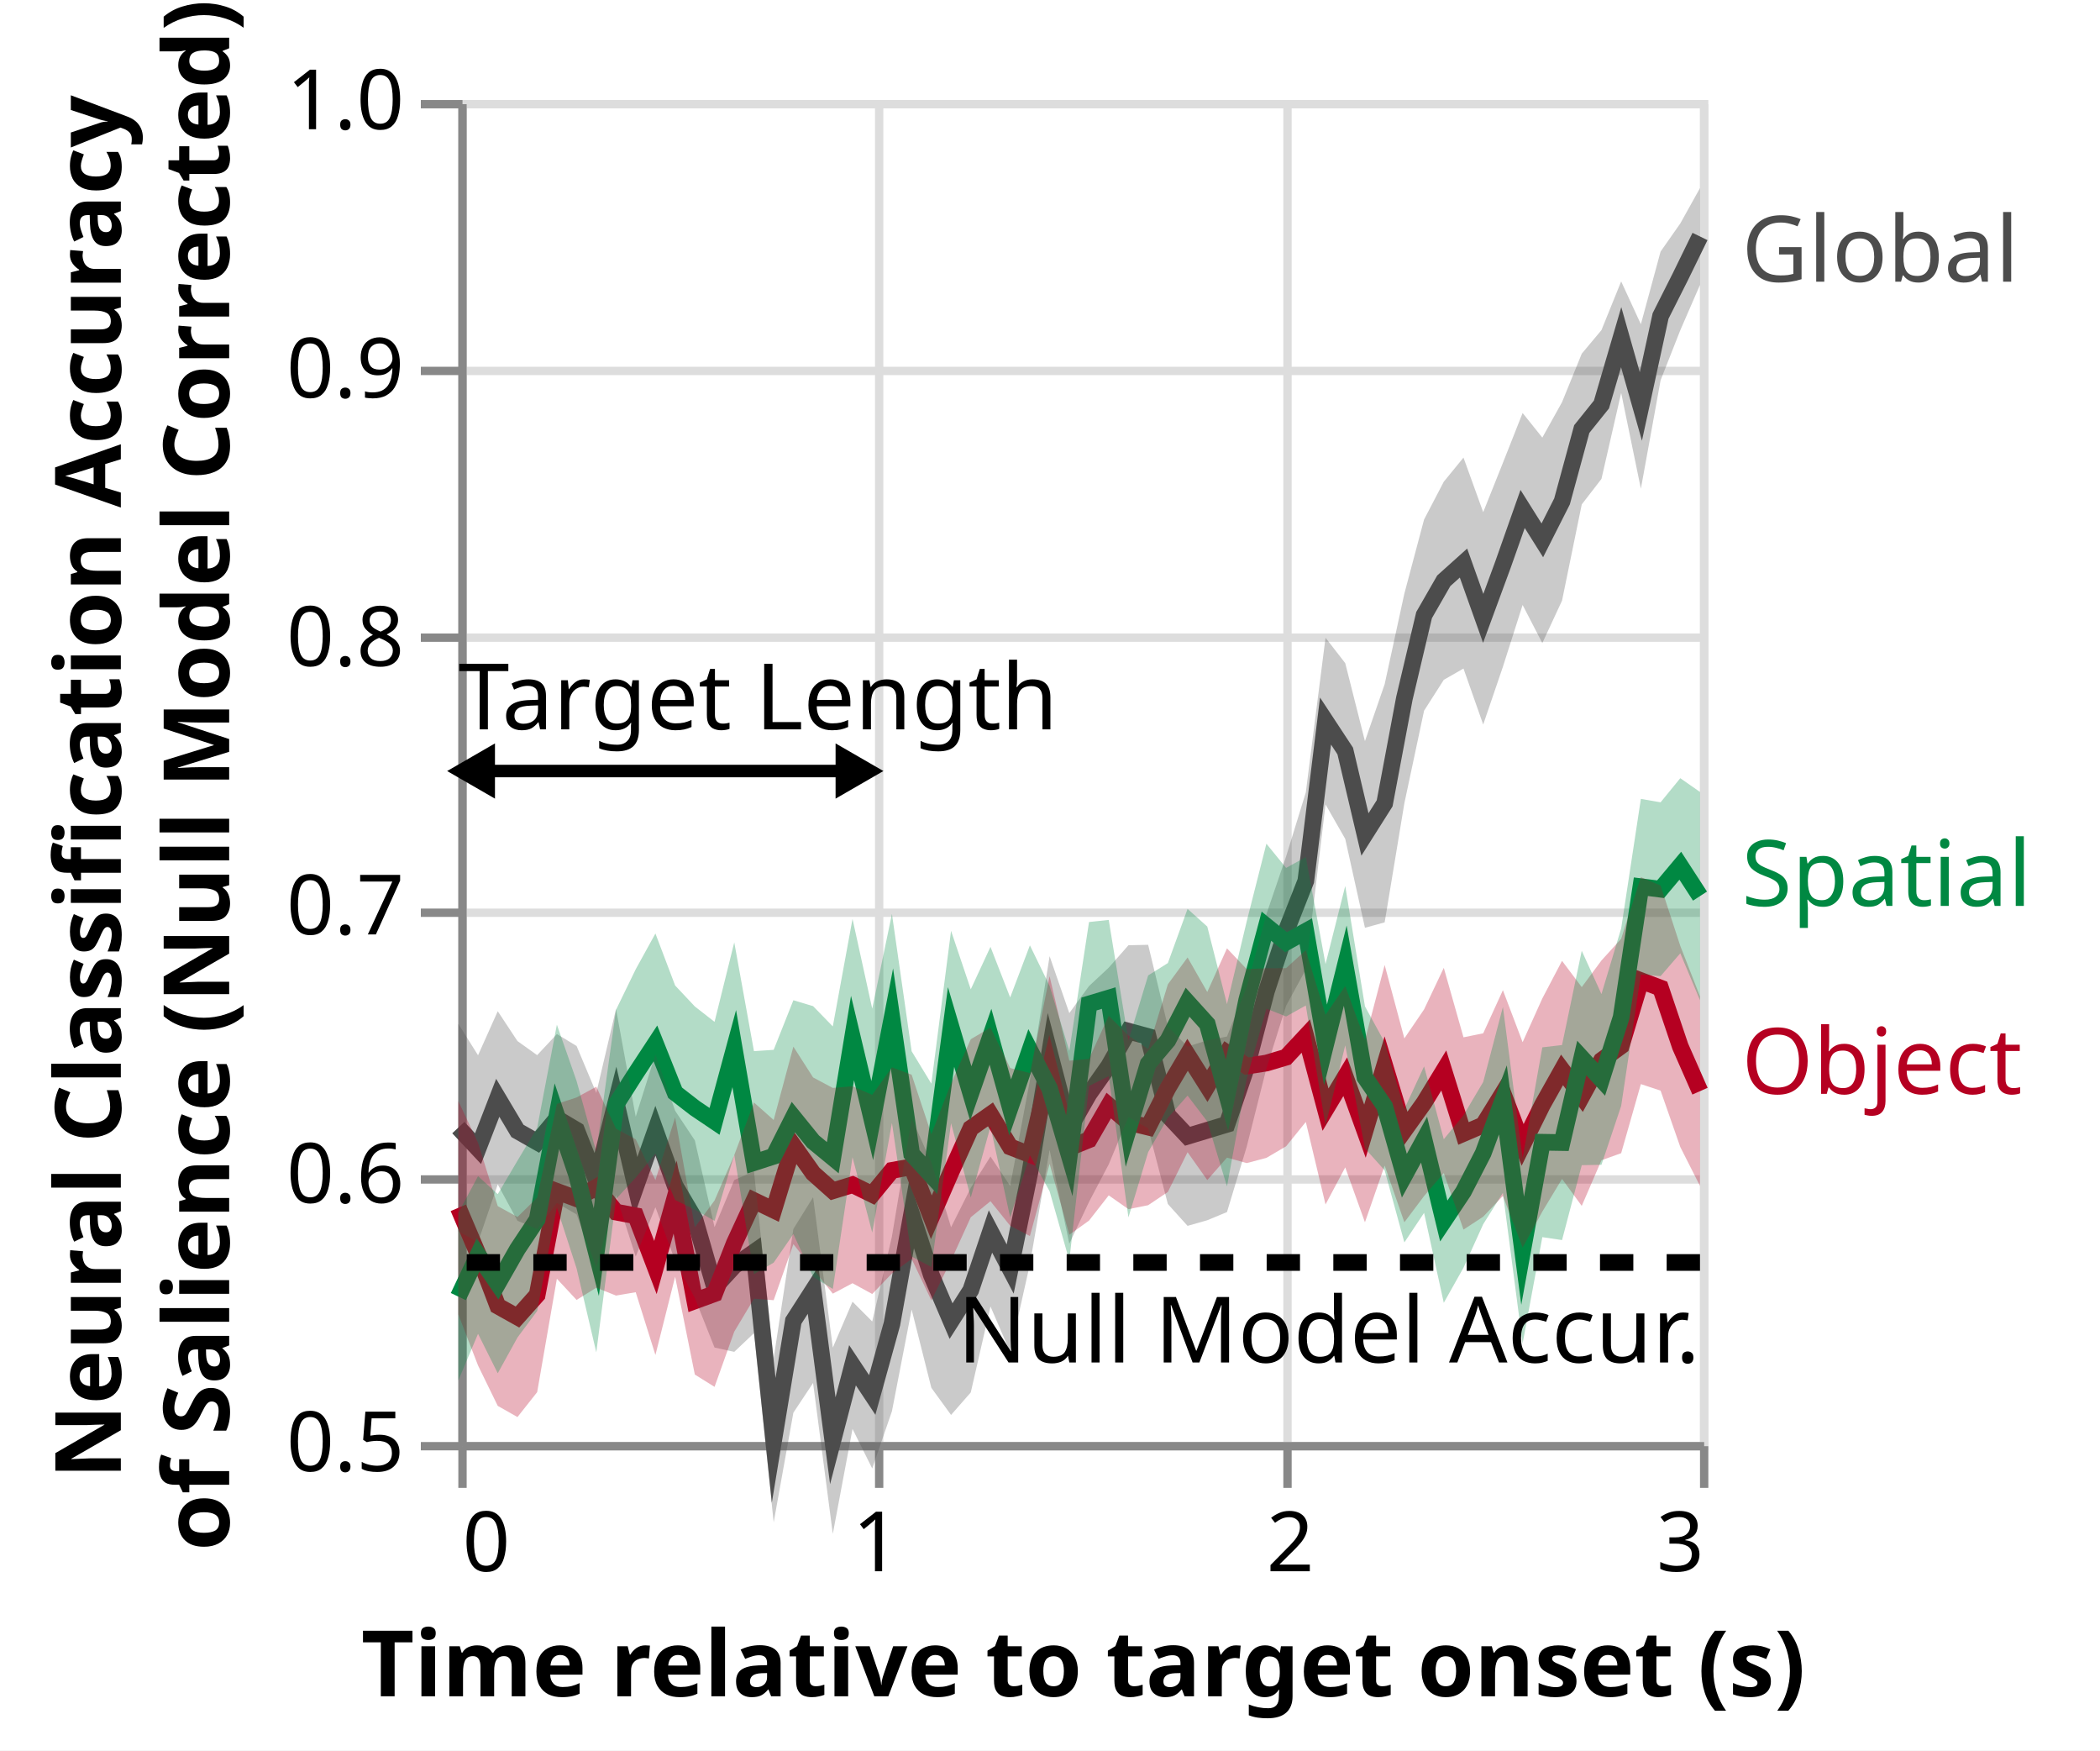
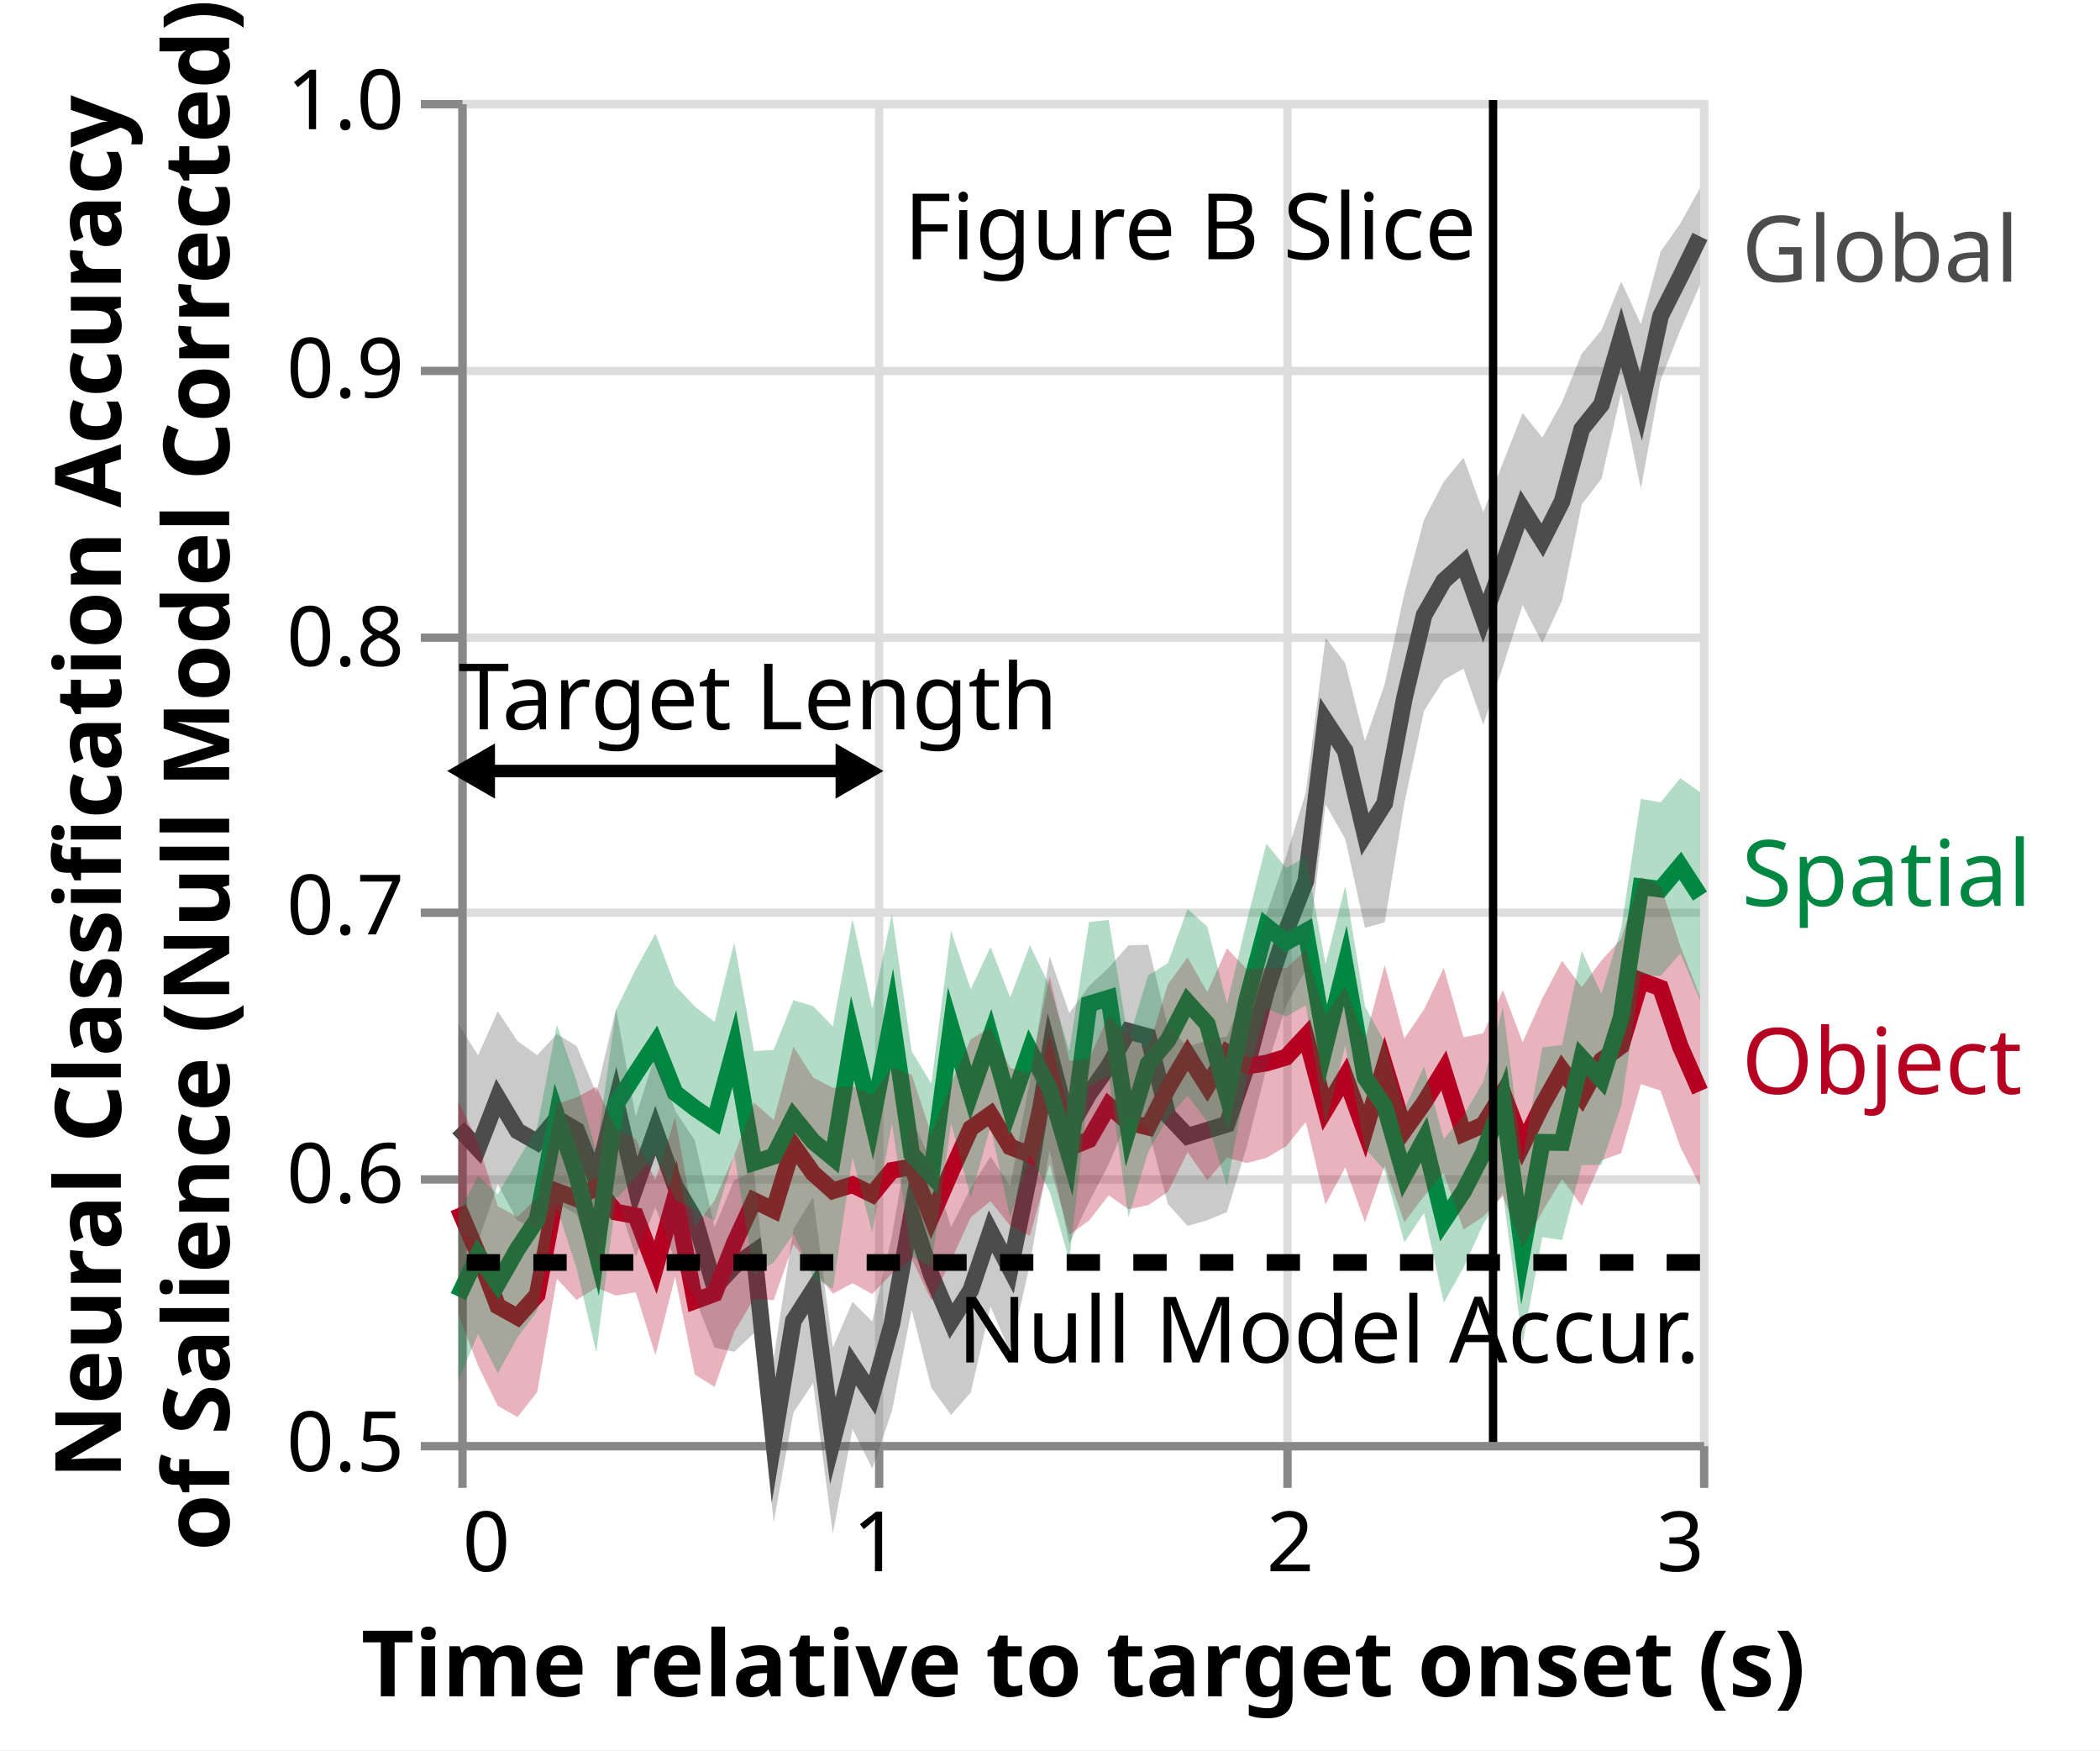
<svg xmlns="http://www.w3.org/2000/svg" class="marks" width="252" height="210" viewBox="0 0 252 210" version="1.1">
  <rect width="252" height="210" fill="white" />
  <g fill="none" stroke-miterlimit="10" transform="translate(55,12)">
    <g class="mark-group role-frame root" role="graphics-object" aria-roledescription="group mark container">
      <g transform="translate(0,0)">
        <path class="background" aria-hidden="true" d="M0.5,0.5h149v161h-149Z" stroke="#ddd" />
        <g>
          <g class="mark-group role-axis" aria-hidden="true">
            <g transform="translate(0.5,161.5)">
              <path class="background" aria-hidden="true" d="M0,0h0v0h0Z" pointer-events="none" />
              <g>
                <g class="mark-rule role-axis-grid" pointer-events="none">
                  <line transform="translate(0,-161)" x2="0" y2="161" stroke="#ddd" stroke-width="1" opacity="1" />
                  <line transform="translate(50,-161)" x2="0" y2="161" stroke="#ddd" stroke-width="1" opacity="1" />
                  <line transform="translate(99,-161)" x2="0" y2="161" stroke="#ddd" stroke-width="1" opacity="1" />
                  <line transform="translate(149,-161)" x2="0" y2="161" stroke="#ddd" stroke-width="1" opacity="1" />
                </g>
              </g>
              <path class="foreground" aria-hidden="true" d="" pointer-events="none" display="none" />
            </g>
          </g>
          <g class="mark-group role-axis" aria-hidden="true">
            <g transform="translate(0.5,0.5)">
              <path class="background" aria-hidden="true" d="M0,0h0v0h0Z" pointer-events="none" />
              <g>
                <g class="mark-rule role-axis-grid" pointer-events="none">
                  <line transform="translate(0,161)" x2="149" y2="0" stroke="#ddd" stroke-width="1" opacity="1" />
                  <line transform="translate(0,129)" x2="149" y2="0" stroke="#ddd" stroke-width="1" opacity="1" />
                  <line transform="translate(0,97)" x2="149" y2="0" stroke="#ddd" stroke-width="1" opacity="1" />
                  <line transform="translate(0,64)" x2="149" y2="0" stroke="#ddd" stroke-width="1" opacity="1" />
                  <line transform="translate(0,32)" x2="149" y2="0" stroke="#ddd" stroke-width="1" opacity="1" />
                  <line transform="translate(0,0)" x2="149" y2="0" stroke="#ddd" stroke-width="1" opacity="1" />
                </g>
              </g>
              <path class="foreground" aria-hidden="true" d="" pointer-events="none" display="none" />
            </g>
          </g>
          <g class="mark-group role-axis" role="graphics-symbol" aria-roledescription="axis" aria-label="X-axis titled 'Time relative to target onset (s)' for a linear scale with values from 0.0 to 3.0">
            <g transform="translate(0.5,161.5)">
              <path class="background" aria-hidden="true" d="M0,0h0v0h0Z" pointer-events="none" />
              <g>
                <g class="mark-rule role-axis-tick" pointer-events="none">
                  <line transform="translate(0,0)" x2="0" y2="5" stroke="#888" stroke-width="1" opacity="1" />
                  <line transform="translate(50,0)" x2="0" y2="5" stroke="#888" stroke-width="1" opacity="1" />
                  <line transform="translate(99,0)" x2="0" y2="5" stroke="#888" stroke-width="1" opacity="1" />
                  <line transform="translate(149,0)" x2="0" y2="5" stroke="#888" stroke-width="1" opacity="1" />
                </g>
                <g class="mark-text role-axis-label" pointer-events="none">
                  <text text-anchor="start" transform="translate(0,15)" font-family="sans-serif" font-size="10px" fill="#000" opacity="1">0</text>
                  <text text-anchor="middle" transform="translate(49.66667,15)" font-family="sans-serif" font-size="10px" fill="#000" opacity="1">1</text>
                  <text text-anchor="middle" transform="translate(99.33333,15)" font-family="sans-serif" font-size="10px" fill="#000" opacity="1">2</text>
                  <text text-anchor="end" transform="translate(149,15)" font-family="sans-serif" font-size="10px" fill="#000" opacity="1">3</text>
                </g>
                <g class="mark-rule role-axis-domain" pointer-events="none">
                  <line transform="translate(0,0)" x2="149" y2="0" stroke="#888" stroke-width="1" opacity="1" />
                </g>
                <g class="mark-text role-axis-title" pointer-events="none">
                  <text text-anchor="middle" transform="translate(74.5,30)" font-family="sans-serif" font-size="11px" font-weight="bold" fill="#000" opacity="1">Time relative to target onset (s)</text>
                </g>
              </g>
              <path class="foreground" aria-hidden="true" d="" pointer-events="none" display="none" />
            </g>
          </g>
          <g class="mark-group role-axis" role="graphics-symbol" aria-roledescription="axis" aria-label="Y-axis titled 'Neural Classification Accuracy of Salience (Null Model Corrected)' for a linear scale with values from 0.5 to 1.0">
            <g transform="translate(0.5,0.5)">
              <path class="background" aria-hidden="true" d="M0,0h0v0h0Z" pointer-events="none" />
              <g>
                <g class="mark-rule role-axis-tick" pointer-events="none">
                  <line transform="translate(0,161)" x2="-5" y2="0" stroke="#888" stroke-width="1" opacity="1" />
                  <line transform="translate(0,129)" x2="-5" y2="0" stroke="#888" stroke-width="1" opacity="1" />
                  <line transform="translate(0,97)" x2="-5" y2="0" stroke="#888" stroke-width="1" opacity="1" />
                  <line transform="translate(0,64)" x2="-5" y2="0" stroke="#888" stroke-width="1" opacity="1" />
                  <line transform="translate(0,32)" x2="-5" y2="0" stroke="#888" stroke-width="1" opacity="1" />
                  <line transform="translate(0,0)" x2="-5" y2="0" stroke="#888" stroke-width="1" opacity="1" />
                </g>
                <g class="mark-text role-axis-label" pointer-events="none">
                  <text text-anchor="end" transform="translate(-7,164)" font-family="sans-serif" font-size="10px" fill="#000" opacity="1">0.5</text>
                  <text text-anchor="end" transform="translate(-7,131.8)" font-family="sans-serif" font-size="10px" fill="#000" opacity="1">0.6</text>
                  <text text-anchor="end" transform="translate(-7,99.6)" font-family="sans-serif" font-size="10px" fill="#000" opacity="1">0.7</text>
                  <text text-anchor="end" transform="translate(-7,67.4)" font-family="sans-serif" font-size="10px" fill="#000" opacity="1">0.8</text>
                  <text text-anchor="end" transform="translate(-7,35.2)" font-family="sans-serif" font-size="10px" fill="#000" opacity="1">0.9</text>
                  <text text-anchor="end" transform="translate(-7,3)" font-family="sans-serif" font-size="10px" fill="#000" opacity="1">1.0</text>
                </g>
                <g class="mark-rule role-axis-domain" pointer-events="none">
                  <line transform="translate(0,161)" x2="0" y2="-161" stroke="#888" stroke-width="1" opacity="1" />
                </g>
                <g class="mark-text role-axis-title" pointer-events="none">
                  <text text-anchor="middle" transform="translate(-39,80.5) rotate(-90) translate(0,-2)" font-family="sans-serif" font-size="11px" font-weight="bold" fill="#000" opacity="1">
                    <tspan>Neural Classification Accuracy</tspan>
                    <tspan x="0" dy="13">of Salience (Null Model Corrected)</tspan>
                  </text>
                </g>
              </g>
              <path class="foreground" aria-hidden="true" d="" pointer-events="none" display="none" />
            </g>
          </g>
          <g class="mark-group role-scope layer_0_layer_0_pathgroup" role="graphics-object" aria-roledescription="group mark container">
            <g transform="translate(0,0)">
              <path class="background" aria-hidden="true" d="M0,0h149v161h-149Z" />
              <g>
                <g class="mark-line role-mark layer_0_layer_0_marks" role="graphics-object" aria-roledescription="line mark container">
                  <path aria-label="condition: global; Time relative to target onset (s): 0; Neural Classification Accuracy, of Salience (Null Model Corrected): 0.617148952485" role="graphics-symbol" aria-roledescription="line mark" d="M0,123.278L2.365,125.803L4.73,119.701L7.095,123.676L9.46,125.019L11.825,122.185L14.19,123.589L16.556,129.579L18.921,120.214L21.286,130.366L23.651,123.656L26.016,130.26L28.381,134.268L30.746,142.446L33.111,139.875L35.476,138.224L37.841,160.798L40.206,146.459L42.571,142.774L44.937,160.847L47.302,151.792L49.667,155.355L52.032,146.824L54.397,133.646L56.762,140.969L59.127,146.493L61.492,142.78L63.857,135.74L66.222,140.247L68.587,128.648L70.952,114.331L73.317,123.378L75.683,119.245L78.048,115.886L80.413,111.711L82.778,112.356L85.143,121.799L87.508,124.315L89.873,123.599L92.238,122.883L94.603,115.989L96.968,106.932L99.333,99.699L101.698,93.684L104.063,74.505L106.429,78.101L108.794,88.111L111.159,84.371L113.524,71.789L115.889,61.794L118.254,57.675L120.619,55.55L122.984,62.185L125.349,55.76L127.714,49.06L130.079,52.825L132.444,48.152L134.81,39.474L137.175,36.529L139.54,28.449L141.905,36.763L144.27,25.904L146.635,21.212L149,16.371" stroke="#4C4C4C" stroke-width="2" />
                </g>
              </g>
              <path class="foreground" aria-hidden="true" d="" display="none" />
            </g>
            <g transform="translate(0,0)">
              <path class="background" aria-hidden="true" d="M0,0h149v161h-149Z" />
              <g>
                <g class="mark-line role-mark layer_0_layer_0_marks" role="graphics-object" aria-roledescription="line mark container">
                  <path aria-label="condition: object; Time relative to target onset (s): 0; Neural Classification Accuracy, of Salience (Null Model Corrected): 0.587261356684" role="graphics-symbol" aria-roledescription="line mark" d="M0,132.902L2.365,138.461L4.73,144.681L7.095,146.003L9.46,143.351L11.825,130.925L14.19,131.807L16.556,130.429L18.921,133.416L21.286,133.857L23.651,140.066L26.016,131.617L28.381,144.068L30.746,143.203L33.111,137.164L35.476,132.035L37.841,133.175L40.206,125.413L42.571,128.753L44.937,130.86L47.302,130.134L49.667,131.293L52.032,128.411L54.397,127.983L56.762,134.033L59.127,128.599L61.492,123.355L63.857,121.692L66.222,125.593L68.587,126.513L70.952,116.369L73.317,125.692L75.683,124.736L78.048,120.634L80.413,122.647L82.778,123.221L85.143,118.545L87.508,114.547L89.873,118.292L92.238,114.325L94.603,115.901L96.968,115.536L99.333,114.833L101.698,112.297L104.063,121.122L106.429,117.17L108.794,123.705L111.159,115.804L113.524,123.606L115.889,120.294L118.254,116.422L120.619,123.981L122.984,122.966L125.349,119.131L127.714,125.354L130.079,120.569L132.444,116.354L134.81,119.546L137.175,115.213L139.54,113.486L141.905,105.644L144.27,106.538L146.635,113.543L149,118.909" stroke="#B50021" stroke-width="2" />
                </g>
              </g>
              <path class="foreground" aria-hidden="true" d="" display="none" />
            </g>
            <g transform="translate(0,0)">
              <path class="background" aria-hidden="true" d="M0,0h149v161h-149Z" />
              <g>
                <g class="mark-line role-mark layer_0_layer_0_marks" role="graphics-object" aria-roledescription="line mark container">
                  <path aria-label="condition: spatial; Time relative to target onset (s): 0; Neural Classification Accuracy, of Salience (Null Model Corrected): 0.554180663987" role="graphics-symbol" aria-roledescription="line mark" d="M0,143.554L2.365,138.559L4.73,142.007L7.095,137.859L9.46,134.296L11.825,121.903L14.19,128.928L16.556,138.219L18.921,120.498L21.286,116.783L23.651,113.181L26.016,119.099L28.381,120.934L30.746,122.531L33.111,113.801L35.476,127.481L37.841,126.714L40.206,122.023L42.571,124.941L44.937,126.888L47.302,112.532L49.667,122.442L52.032,110.177L54.397,126.432L56.762,129.004L59.127,111.21L61.492,119.182L63.857,112.376L66.222,120.859L68.587,114.004L70.952,118.595L73.317,126.655L75.683,108.45L78.048,107.737L80.413,123.442L82.778,115.623L85.143,112.822L87.508,108.237L89.873,110.851L92.238,119.399L94.603,107.984L96.968,99.117L99.333,101.035L101.698,99.725L104.063,113.361L106.429,103.85L108.794,117.25L111.159,120.724L113.524,129.049L115.889,124.723L118.254,134.484L120.619,130.943L122.984,126.339L125.349,119.953L127.714,138.051L130.079,125.035L132.444,125.073L134.81,114.926L137.175,117.503L139.54,110.029L141.905,94.38L144.27,94.68L146.635,91.861L149,95.506" stroke="#008842" stroke-width="2" />
                </g>
              </g>
              <path class="foreground" aria-hidden="true" d="" display="none" />
            </g>
          </g>
          <g class="mark-group role-scope layer_0_layer_1_layer_0_pathgroup" role="graphics-object" aria-roledescription="group mark container">
            <g transform="translate(0,0)">
              <path class="background" aria-hidden="true" d="M0,0h149v161h-149Z" />
              <g>
                <g class="mark-area role-mark layer_0_layer_1_layer_0_marks" role="graphics-object" aria-roledescription="area mark container">
                  <path aria-label="Neural Classification Accuracy, of Salience (Null Model Corrected): 0.578480966217; upper_meancor: 0.655816938754; condition: global; winstart: 0; Mean of meancor: 0.617148952485; Mean + stderr of meancor: 0.655816938754; Mean - stderr of meancor: 0.578480966217" role="graphics-symbol" aria-roledescription="errorband" d="M0,135.729L2.365,137.002L4.73,130.085L7.095,134.455L9.46,135.45L11.825,132.314L14.19,133.691L16.556,140.037L18.921,131.376L21.286,138.752L23.651,132.824L26.016,139.26L28.381,143.724L30.746,149.666L33.111,150.183L35.476,147.937L37.841,170.637L40.206,157.477L42.571,153.914L44.937,172.017L47.302,159.423L49.667,164.174L52.032,157.307L54.397,145.104L56.762,154.495L59.127,157.75L61.492,155.049L63.857,144.732L66.222,150.222L68.587,139.673L70.952,125.949L73.317,137.213L75.683,132.193L78.048,127.682L80.413,122.02L82.778,123.365L85.143,132.445L87.508,135.067L89.873,134.392L92.238,133.411L94.603,125.575L96.968,116.183L99.333,108.653L101.698,104.303L104.063,84.504L106.429,88.642L108.794,99.305L111.159,98.656L113.524,84.364L115.889,73.261L118.254,69.558L120.619,68.203L122.984,74.921L125.349,67.991L127.714,60.575L130.079,65.151L132.444,60.056L134.81,48.516L137.175,45.454L139.54,35.135L141.905,46.629L144.27,33.625L146.635,27.617L149,22.178L149,10.564L146.635,14.808L144.27,18.182L141.905,26.898L139.54,21.762L137.175,27.604L134.81,30.433L132.444,36.248L130.079,40.499L127.714,37.545L125.349,43.528L122.984,49.448L120.619,42.898L118.254,45.792L115.889,50.326L113.524,59.213L111.159,70.086L108.794,76.918L106.429,67.56L104.063,64.507L101.698,83.066L99.333,90.745L96.968,97.681L94.603,106.403L92.238,112.355L89.873,112.806L87.508,113.562L85.143,111.154L82.778,101.348L80.413,101.402L78.048,104.091L75.683,106.298L73.317,109.542L70.952,102.713L68.587,117.623L66.222,130.273L63.857,126.749L61.492,130.511L59.127,135.237L56.762,127.442L54.397,122.189L52.032,136.34L49.667,146.536L47.302,144.162L44.937,149.677L42.571,131.635L40.206,135.441L37.841,150.959L35.476,128.512L33.111,129.567L30.746,135.225L28.381,124.812L26.016,121.259L23.651,114.487L21.286,121.981L18.921,109.052L16.556,119.122L14.19,113.486L11.825,112.056L9.46,114.588L7.095,112.898L4.73,109.317L2.365,114.604L0,110.827Z" fill="#4C4C4C" opacity="0.3" />
                </g>
              </g>
              <path class="foreground" aria-hidden="true" d="" display="none" />
            </g>
            <g transform="translate(0,0)">
              <path class="background" aria-hidden="true" d="M0,0h149v161h-149Z" />
              <g>
                <g class="mark-area role-mark layer_0_layer_1_layer_0_marks" role="graphics-object" aria-roledescription="area mark container">
                  <path aria-label="Neural Classification Accuracy, of Salience (Null Model Corrected): 0.547523624483; upper_meancor: 0.626999088884; condition: object; winstart: 0; Mean of meancor: 0.587261356684; Mean + stderr of meancor: 0.626999088884; Mean - stderr of meancor: 0.547523624483" role="graphics-symbol" aria-roledescription="errorband" d="M0,145.697L2.365,151.817L4.73,156.663L7.095,158.004L9.46,155.015L11.825,141.411L14.19,143.952L16.556,142.484L18.921,143.429L21.286,143.028L23.651,150.558L26.016,141.17L28.381,152.907L30.746,154.381L33.111,147.755L35.476,143.804L37.841,143.984L40.206,137.261L42.571,140.247L44.937,143.2L47.302,141.948L49.667,143.241L52.032,140.777L54.397,139.031L56.762,144.002L59.127,139.227L61.492,134.033L63.857,132.109L66.222,135.056L68.587,136.288L70.952,127.622L73.317,136.132L75.683,134.436L78.048,131.407L80.413,133.064L82.778,132.588L85.143,131.001L87.508,126.228L89.873,129.574L92.238,126.877L94.603,127.536L96.968,126.911L99.333,125.52L101.698,122.6L104.063,132.499L106.429,128.051L108.794,134.636L111.159,127.837L113.524,134.635L115.889,131.489L118.254,128.731L120.619,135.515L122.984,133.965L125.349,131.472L127.714,137.673L130.079,133.357L132.444,129.435L134.81,132.669L137.175,127.198L139.54,126.347L141.905,118.06L144.27,118.841L146.635,125.604L149,130.278L149,107.54L146.635,101.481L144.27,94.234L141.905,93.228L139.54,100.625L137.175,103.228L134.81,106.423L132.444,103.273L130.079,107.781L127.714,113.034L125.349,106.791L122.984,111.967L120.619,112.446L118.254,104.113L115.889,109.099L113.524,112.577L111.159,103.77L108.794,112.774L106.429,106.289L104.063,109.744L101.698,101.995L99.333,104.146L96.968,104.16L94.603,104.266L92.238,101.772L89.873,107.01L87.508,102.866L85.143,106.089L82.778,113.853L80.413,112.23L78.048,109.861L75.683,115.036L73.317,115.252L70.952,105.117L68.587,116.739L66.222,116.131L63.857,111.275L61.492,112.677L59.127,117.971L56.762,124.064L54.397,116.934L52.032,116.044L49.667,119.344L47.302,118.32L44.937,118.52L42.571,117.26L40.206,113.565L37.841,122.367L35.476,120.266L33.111,126.572L30.746,132.024L28.381,135.23L26.016,122.064L23.651,129.574L21.286,124.686L18.921,123.403L16.556,118.374L14.19,119.662L11.825,120.438L9.46,131.688L7.095,134.002L4.73,132.699L2.365,125.104L0,120.106Z" fill="#B50021" opacity="0.3" />
                </g>
              </g>
              <path class="foreground" aria-hidden="true" d="" display="none" />
            </g>
            <g transform="translate(0,0)">
              <path class="background" aria-hidden="true" d="M0,0h149v161h-149Z" />
              <g>
                <g class="mark-area role-mark layer_0_layer_1_layer_0_marks" role="graphics-object" aria-roledescription="area mark container">
                  <path aria-label="Neural Classification Accuracy, of Salience (Null Model Corrected): 0.522959504619; upper_meancor: 0.585401823355; condition: spatial; winstart: 0; Mean of meancor: 0.554180663987; Mean + stderr of meancor: 0.585401823355; Mean - stderr of meancor: 0.522959504619" role="graphics-symbol" aria-roledescription="errorband" d="M0,153.607L2.365,148.014L4.73,152.75L7.095,148.463L9.46,145.281L11.825,132.875L14.19,140.164L16.556,150.245L18.921,131.849L21.286,129.282L23.651,126.37L26.016,131.966L28.381,133.123L30.746,134.468L33.111,126.545L35.476,140.856L37.841,139.478L40.206,136.046L42.571,141.175L44.937,142.635L47.302,126.824L49.667,135.871L52.032,122.711L54.397,138.746L56.762,140.003L59.127,122.747L61.492,131.673L63.857,123.159L66.222,134.05L68.587,126.595L70.952,130.916L73.317,139.225L75.683,118.284L78.048,117.111L80.413,134.048L82.778,126.224L85.143,122.103L87.508,119.437L89.873,122.542L92.238,130.333L94.603,117.42L96.968,109.014L99.333,109.945L101.698,108.627L104.063,123.065L106.429,113.406L108.794,125.768L111.159,128.404L113.524,137.053L115.889,133.511L118.254,144.295L120.619,140.088L122.984,134.869L125.349,131.101L127.714,149.176L130.079,136.42L132.444,136.771L134.81,127.785L137.175,127.741L139.54,120.674L141.905,104.914L144.27,105.107L146.635,102.363L149,107.997L149,83.014L146.635,81.359L144.27,84.254L141.905,83.845L139.54,99.384L137.175,107.264L134.81,102.066L132.444,113.375L130.079,113.65L127.714,126.926L125.349,108.804L122.984,117.809L120.619,121.799L118.254,124.672L115.889,115.934L113.524,121.044L111.159,113.045L108.794,108.732L106.429,94.295L104.063,103.657L101.698,90.823L99.333,92.125L96.968,89.219L94.603,98.548L92.238,108.466L89.873,99.16L87.508,97.037L85.143,103.541L82.778,105.022L80.413,112.836L78.048,98.364L75.683,98.617L73.317,114.085L70.952,106.274L68.587,101.412L66.222,107.667L63.857,101.593L61.492,106.691L59.127,99.673L56.762,118.004L54.397,114.118L52.032,97.643L49.667,109.013L47.302,98.241L44.937,111.141L42.571,108.707L40.206,107.999L37.841,113.95L35.476,114.106L33.111,101.056L30.746,110.595L28.381,108.745L26.016,106.231L23.651,99.993L21.286,104.283L18.921,109.148L16.556,126.193L14.19,117.691L11.825,110.931L9.46,123.311L7.095,127.254L4.73,131.263L2.365,129.103L0,133.501Z" fill="#008842" opacity="0.3" />
                </g>
              </g>
              <path class="foreground" aria-hidden="true" d="" display="none" />
            </g>
          </g>
          <g class="mark-text role-mark layer_0_layer_2_marks" role="graphics-object" aria-roledescription="text mark container">
            <text aria-label="condition: global; Mean of meancor: 0.941640506427; condition_label: Global" role="graphics-symbol" aria-roledescription="text mark" text-anchor="start" transform="translate(154,21.79176)" font-family="sans-serif" font-size="11px" fill="#4C4C4C">Global</text>
            <text aria-label="condition: object; Mean of meancor: 0.639050477325; condition_label: Object" role="graphics-symbol" aria-roledescription="text mark" text-anchor="start" transform="translate(154,119.2257)" font-family="sans-serif" font-size="11px" fill="#B50021">Object</text>
            <text aria-label="condition: spatial; Mean of meancor: 0.709057390273; condition_label: Spatial" role="graphics-symbol" aria-roledescription="text mark" text-anchor="start" transform="translate(154,96.68352)" font-family="sans-serif" font-size="11px" fill="#008842">Spatial</text>
          </g>
          <g class="mark-rule role-mark layer_0_layer_3_layer_0_marks" role="graphics-symbol" aria-roledescription="rule mark container">
            <line transform="translate(149,139.4586)" x2="-149" y2="0" stroke="black" stroke-width="2" stroke-dasharray="4,4" />
          </g>
          <g class="mark-text role-mark layer_0_layer_4_layer_0_marks" role="graphics-object" aria-roledescription="text mark container">
            <text text-anchor="end" transform="translate(149,151.4586)" font-family="sans-serif" font-size="11px" fill="black">Null Model Accur.</text>
          </g>
          <g class="mark-line role-mark layer_0_layer_5_layer_0_marks" role="graphics-object" aria-roledescription="line mark container">
            <path aria-label="x: 0.05; y: 0.75" role="graphics-symbol" aria-roledescription="line mark" d="M2.483,80.5L47.183,80.5" stroke="black" stroke-width="1.5" />
          </g>
          <g class="mark-symbol role-mark layer_0_layer_5_layer_1_marks" role="graphics-object" aria-roledescription="symbol mark container">
            <path aria-label="x: 0.05; y: 0.75; dir: 270" role="graphics-symbol" aria-roledescription="point" transform="translate(2.483333,80.5) rotate(270)" d="M0,-1.826L-1.581,0.913L1.581,0.913Z" stroke="black" stroke-width="2" opacity="1" />
            <path aria-label="x: 0.95; y: 0.75; dir: 90" role="graphics-symbol" aria-roledescription="point" transform="translate(47.18333,80.5) rotate(90)" d="M0,-1.826L-1.581,0.913L1.581,0.913Z" stroke="black" stroke-width="2" opacity="1" />
          </g>
-           <g class="mark-text role-mark layer_0_layer_6_layer_0_marks" role="graphics-object" aria-roledescription="text mark container">
+           <g class="mark-rule role-mark layer_0_layer_6_layer_0_marks" role="graphics-symbol" aria-roledescription="rule mark container">
+             <line transform="translate(124.1667,0)" x2="0" y2="161" stroke="black" />
+           </g>
+           <g class="mark-text role-mark layer_0_layer_6_layer_1_marks" role="graphics-object" aria-roledescription="text mark container">
+             <text text-anchor="end" transform="translate(122.1667,19.1)" font-family="sans-serif" font-size="11px" fill="black">Figure B Slice</text>
+           </g>
+           <g class="mark-text role-mark layer_0_layer_7_layer_0_marks" role="graphics-object" aria-roledescription="text mark container">
            <text text-anchor="start" transform="translate(0,75.5)" font-family="sans-serif" font-size="11px" fill="black">Target Length</text>
          </g>
        </g>
        <path class="foreground" aria-hidden="true" d="" display="none" />
      </g>
    </g>
  </g>
</svg>
